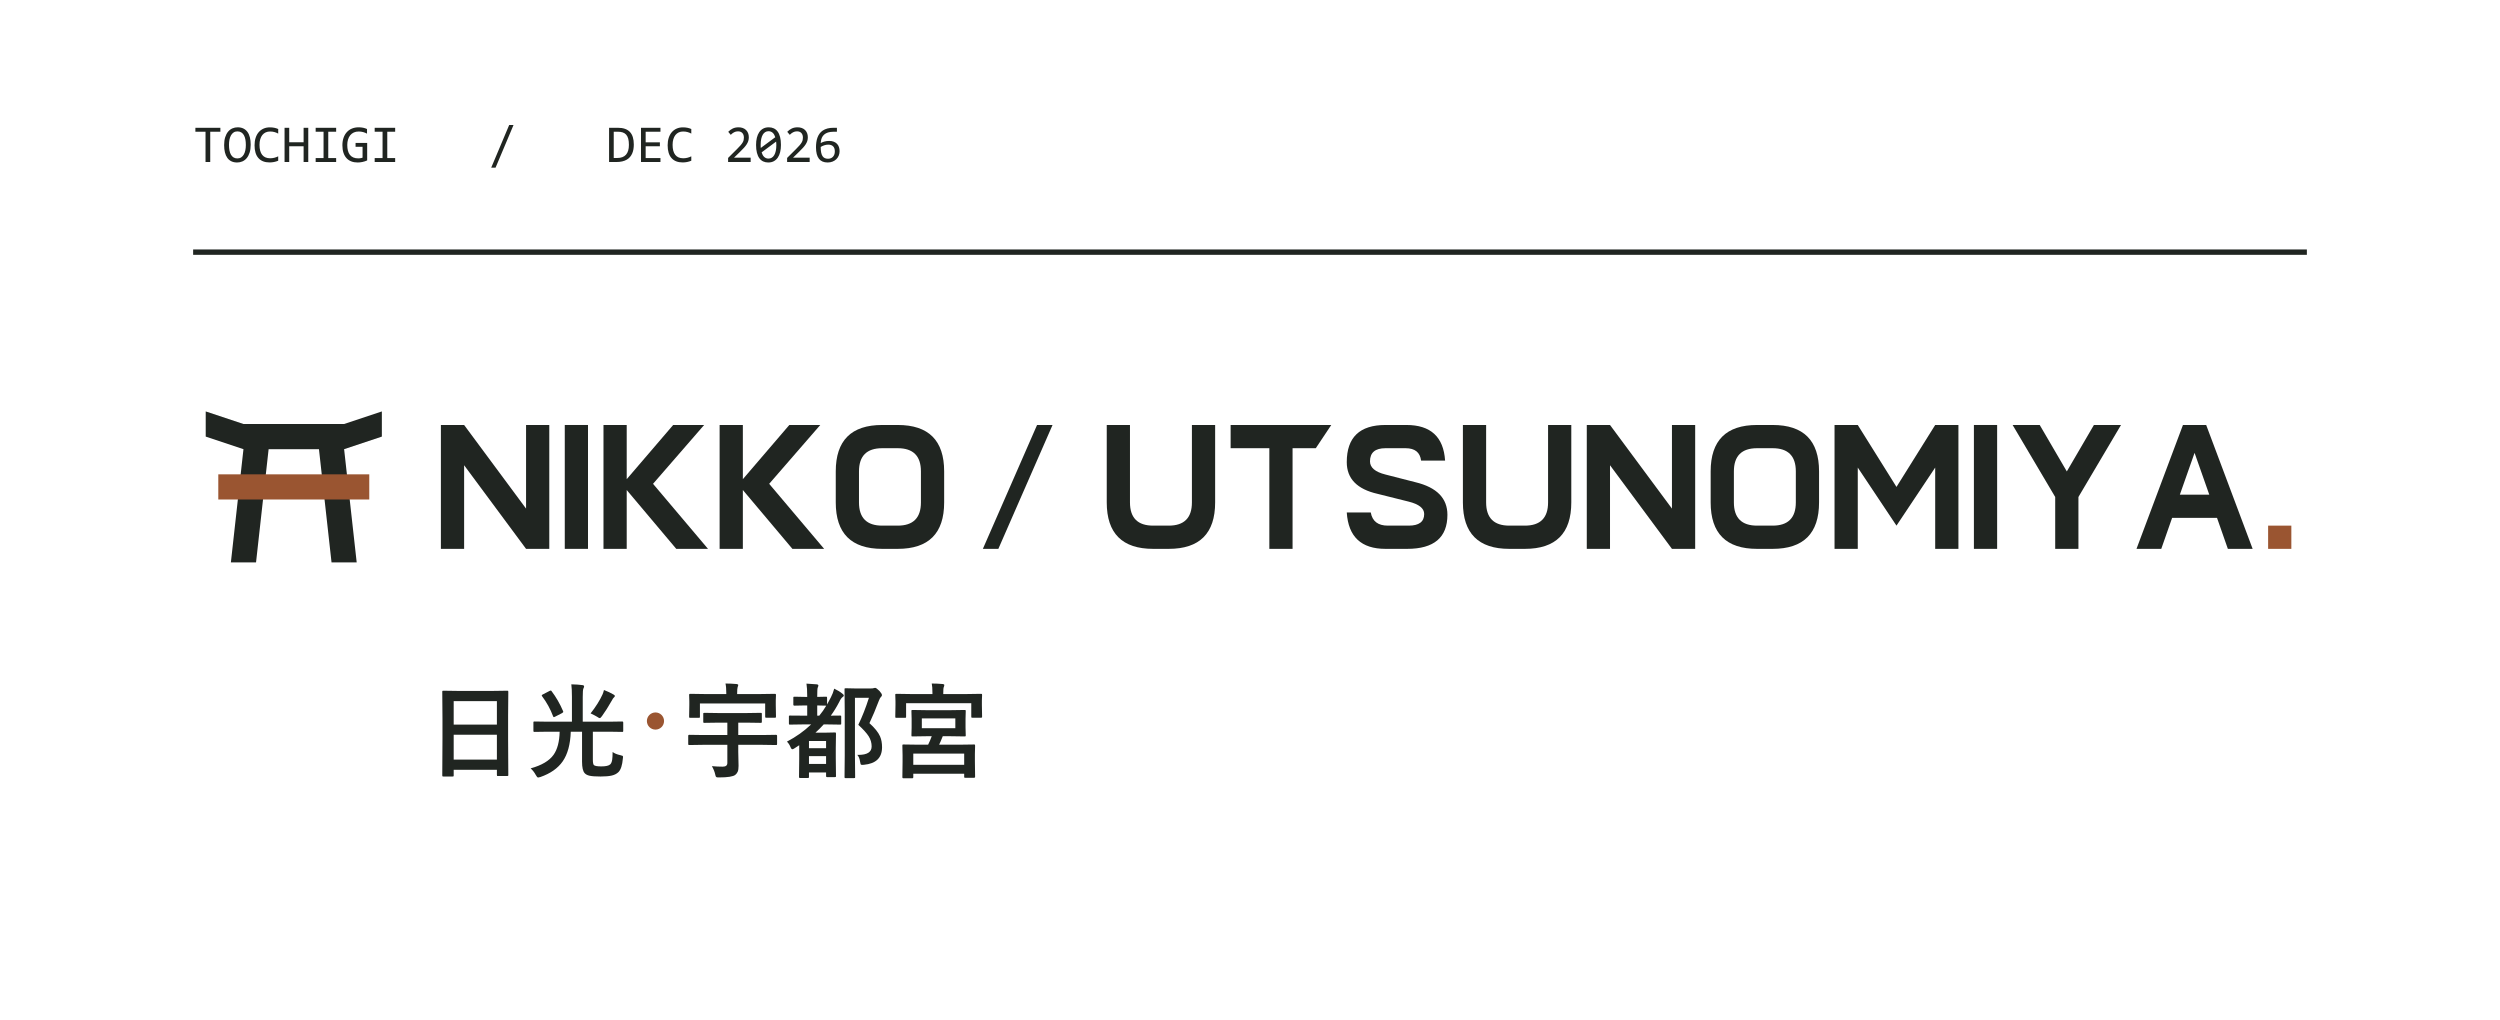
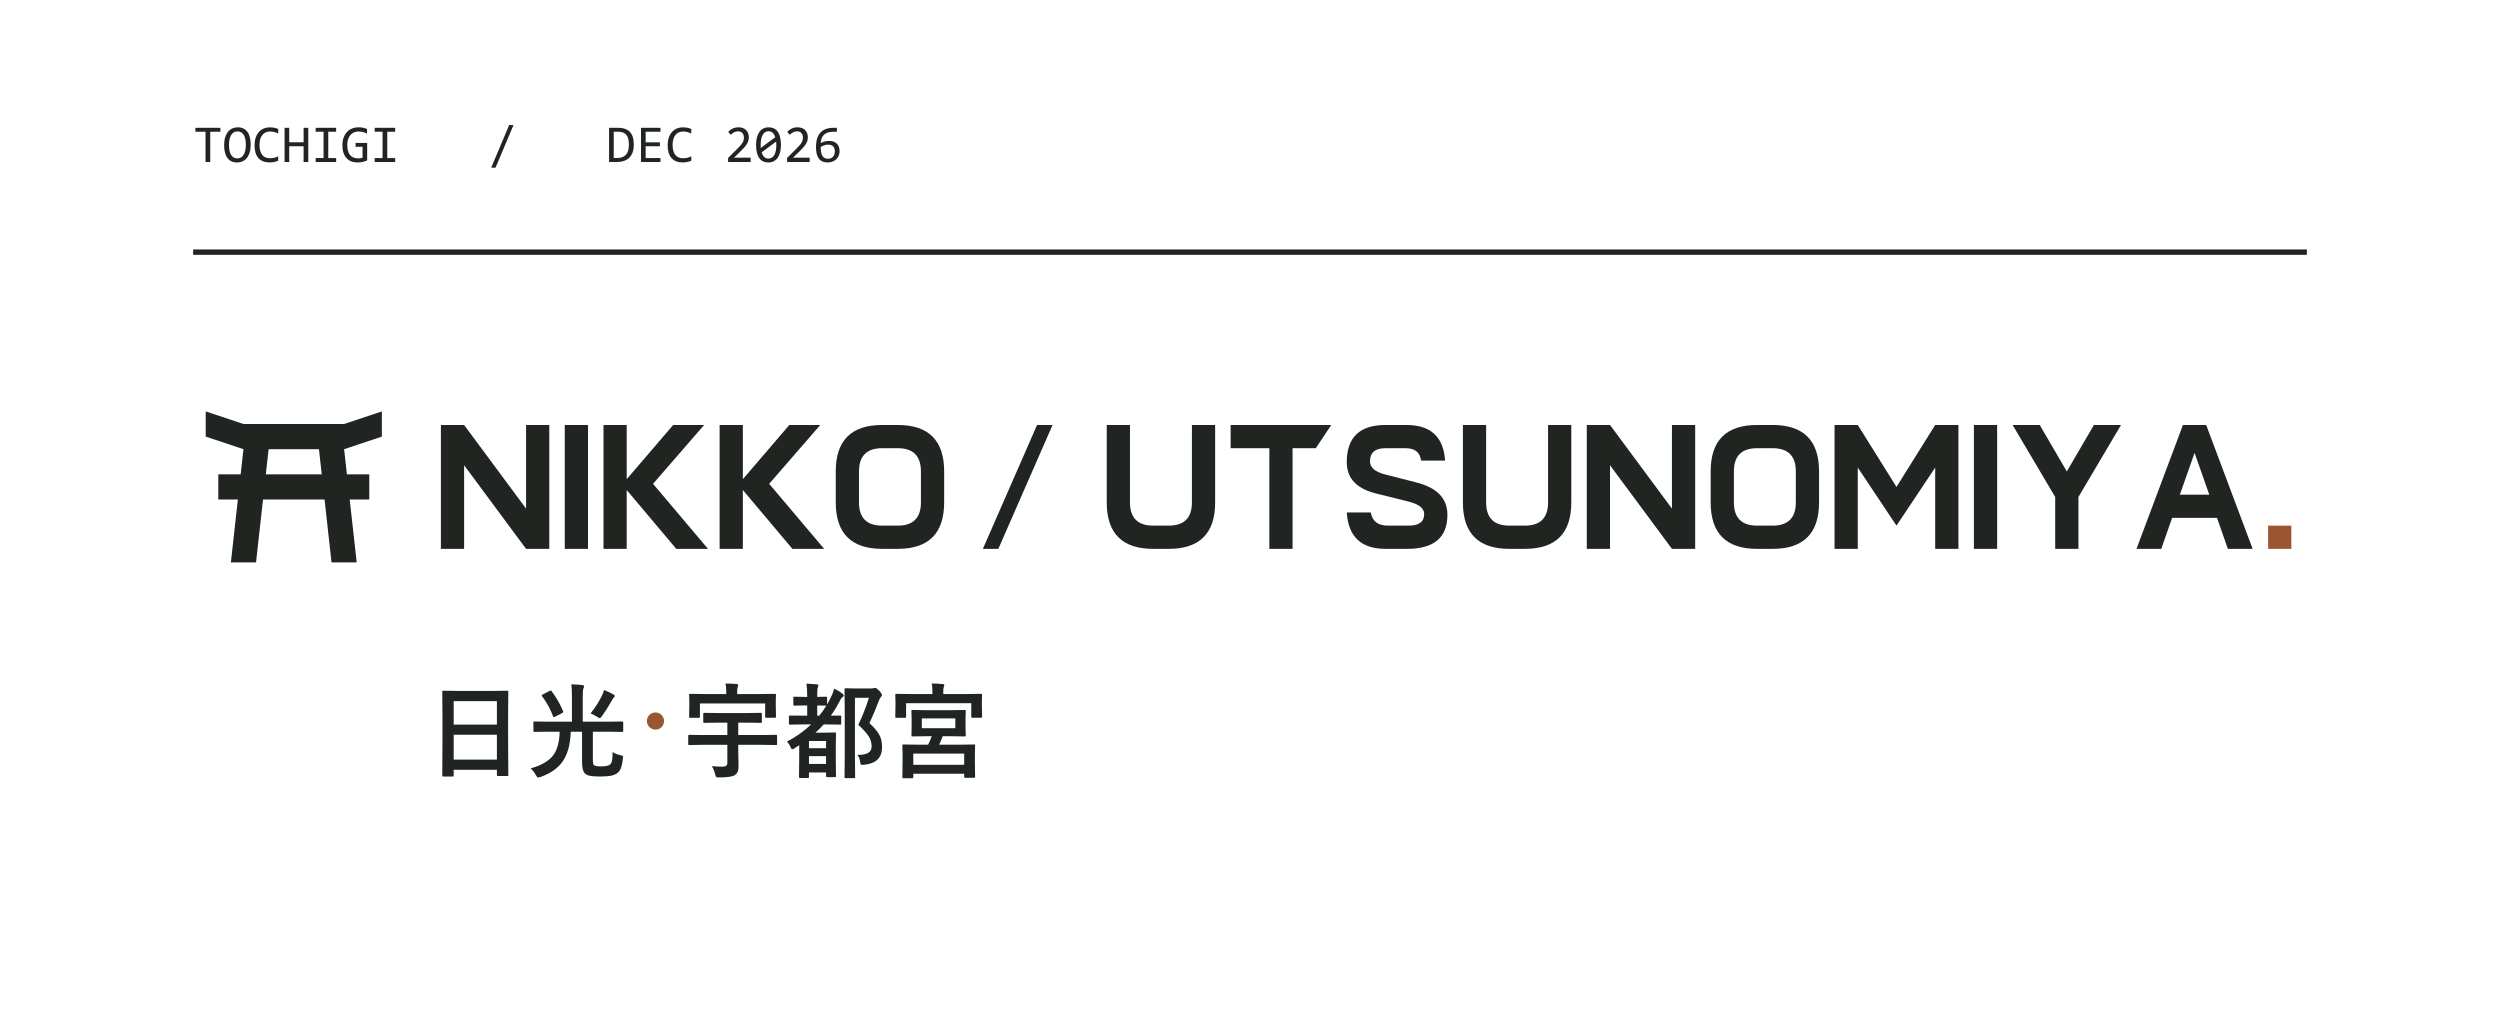
<svg xmlns="http://www.w3.org/2000/svg" width="466" height="190" viewBox="0 0 466 190" role="img">
  <path fill="#202521" fill-rule="nonzero" d="M36.42,23.818L41.078,23.818 41.078,24.56 39.188,24.56 39.188,30.2 38.31,30.2 38.31,24.56 36.42,24.56 36.42,23.818z M44.249,24.492C43.976,24.492 43.74,24.558 43.543,24.69 43.347,24.822 43.185,25.001 43.058,25.227 42.931,25.453 42.836,25.718 42.774,26.023 42.713,26.327 42.682,26.65 42.682,26.992 42.682,27.37 42.711,27.714 42.77,28.025 42.828,28.336 42.92,28.603 43.045,28.825 43.171,29.048 43.333,29.222 43.531,29.346 43.73,29.469 43.969,29.531 44.249,29.531 44.522,29.531 44.758,29.465 44.957,29.333 45.156,29.201 45.319,29.022 45.448,28.796 45.576,28.57 45.672,28.305 45.733,28.003 45.795,27.7 45.826,27.376 45.826,27.031 45.826,26.657 45.798,26.314 45.741,26.003 45.684,25.692 45.592,25.425 45.465,25.2 45.338,24.975 45.174,24.801 44.974,24.678 44.774,24.554 44.532,24.492 44.249,24.492z M44.298,23.73C44.708,23.73 45.065,23.805 45.37,23.955 45.674,24.105 45.927,24.319 46.129,24.597 46.331,24.875 46.481,25.215 46.581,25.615 46.68,26.015 46.729,26.466 46.729,26.968 46.729,27.54 46.662,28.035 46.527,28.452 46.392,28.869 46.209,29.213 45.98,29.485 45.75,29.756 45.482,29.958 45.174,30.09 44.867,30.222 44.542,30.288 44.2,30.288 43.79,30.288 43.433,30.214 43.128,30.066 42.824,29.918 42.572,29.704 42.372,29.424 42.171,29.144 42.022,28.803 41.925,28.401 41.827,27.999 41.778,27.545 41.778,27.041 41.778,26.474 41.845,25.983 41.979,25.566 42.112,25.15 42.293,24.805 42.523,24.533 42.752,24.262 43.02,24.06 43.326,23.928 43.632,23.796 43.956,23.73 44.298,23.73z M50.301,23.74C50.597,23.74 50.872,23.765 51.126,23.816 51.38,23.866 51.624,23.943 51.858,24.048L51.858,24.902C51.627,24.775 51.388,24.678 51.141,24.612 50.893,24.545 50.623,24.512 50.33,24.512 50.031,24.512 49.76,24.568 49.517,24.68 49.275,24.792 49.069,24.955 48.899,25.168 48.73,25.381 48.6,25.642 48.509,25.95 48.418,26.257 48.372,26.608 48.372,27.002 48.372,27.829 48.54,28.452 48.875,28.872 49.21,29.292 49.702,29.502 50.35,29.502 50.623,29.502 50.885,29.47 51.136,29.407 51.386,29.343 51.627,29.254 51.858,29.14L51.858,29.961C51.347,30.172 50.812,30.278 50.252,30.278 49.35,30.278 48.658,30.009 48.174,29.47 47.691,28.931 47.449,28.135 47.449,27.08 47.449,26.569 47.516,26.107 47.649,25.693 47.783,25.28 47.973,24.929 48.221,24.641 48.468,24.353 48.768,24.131 49.119,23.974 49.471,23.818 49.865,23.74 50.301,23.74z M53.042,23.818L53.911,23.818 53.911,26.518 56.592,26.518 56.592,23.818 57.461,23.818 57.461,30.2 56.592,30.2 56.592,27.27 53.911,27.27 53.911,30.2 53.042,30.2 53.042,23.818z M58.84,23.818L62.658,23.818 62.658,24.551 61.188,24.551 61.188,29.458 62.658,29.458 62.658,30.2 58.84,30.2 58.84,29.458 60.31,29.458 60.31,24.551 58.84,24.551 58.84,23.818z M66.85,23.73C67.136,23.73 67.409,23.756 67.667,23.806 67.926,23.856 68.174,23.937 68.412,24.048L68.412,24.912C68.174,24.785 67.93,24.686 67.68,24.617 67.429,24.547 67.156,24.512 66.859,24.512 66.521,24.512 66.22,24.572 65.956,24.692 65.692,24.813 65.47,24.983 65.29,25.202 65.109,25.422 64.971,25.687 64.875,25.996 64.778,26.305 64.73,26.647 64.73,27.021 64.73,27.412 64.77,27.762 64.848,28.071 64.926,28.38 65.048,28.642 65.214,28.857 65.38,29.072 65.592,29.236 65.851,29.35 66.11,29.464 66.42,29.521 66.781,29.521 66.843,29.521 66.91,29.518 66.981,29.512 67.053,29.505 67.125,29.496 67.196,29.485 67.268,29.473 67.337,29.459 67.404,29.443 67.471,29.427 67.53,29.409 67.582,29.389L67.582,27.358 66.278,27.358 66.278,26.64 68.441,26.64 68.441,29.902C68.308,29.964 68.167,30.019 68.019,30.068 67.871,30.117 67.72,30.158 67.565,30.19 67.41,30.223 67.257,30.247 67.104,30.263 66.951,30.28 66.802,30.288 66.659,30.288 66.223,30.288 65.83,30.22 65.48,30.083 65.13,29.946 64.832,29.743 64.586,29.475 64.341,29.206 64.152,28.872 64.02,28.471 63.888,28.071 63.822,27.607 63.822,27.08 63.822,26.556 63.896,26.086 64.042,25.671 64.188,25.256 64.394,24.905 64.66,24.617 64.925,24.328 65.244,24.109 65.617,23.957 65.989,23.806 66.4,23.73 66.85,23.73z M69.84,23.818L73.658,23.818 73.658,24.551 72.188,24.551 72.188,29.458 73.658,29.458 73.658,30.2 69.84,30.2 69.84,29.458 71.31,29.458 71.31,24.551 69.84,24.551 69.84,23.818z M94.911,23.301L95.722,23.301 92.372,31.25 91.562,31.25 94.911,23.301z M114.401,24.551L114.401,29.448 115.051,29.448C116.503,29.448 117.229,28.633 117.229,27.002 117.229,26.549 117.186,26.167 117.102,25.854 117.017,25.542 116.888,25.29 116.716,25.097 116.543,24.905 116.327,24.766 116.066,24.68 115.806,24.594 115.5,24.551 115.148,24.551L114.401,24.551z M113.532,23.818L115.178,23.818C116.174,23.818 116.917,24.075 117.407,24.587 117.897,25.1 118.142,25.884 118.142,26.938 118.142,27.244 118.118,27.537 118.071,27.817 118.024,28.097 117.948,28.358 117.844,28.598 117.74,28.839 117.604,29.058 117.438,29.255 117.272,29.452 117.069,29.621 116.828,29.761 116.587,29.901 116.307,30.009 115.988,30.085 115.669,30.162 115.306,30.2 114.899,30.2L113.532,30.2 113.532,23.818z M119.481,23.818L123.109,23.818 123.109,24.551 120.351,24.551 120.351,26.528 123.002,26.528 123.002,27.261 120.351,27.261 120.351,29.458 123.109,29.458 123.109,30.2 119.481,30.2 119.481,23.818z M127.301,23.74C127.597,23.74 127.872,23.765 128.126,23.816 128.38,23.866 128.624,23.943 128.858,24.048L128.858,24.902C128.627,24.775 128.388,24.678 128.141,24.612 127.893,24.545 127.623,24.512 127.33,24.512 127.031,24.512 126.76,24.568 126.517,24.68 126.275,24.792 126.069,24.955 125.899,25.168 125.73,25.381 125.6,25.642 125.509,25.95 125.418,26.257 125.372,26.608 125.372,27.002 125.372,27.829 125.54,28.452 125.875,28.872 126.21,29.292 126.702,29.502 127.35,29.502 127.623,29.502 127.885,29.47 128.136,29.407 128.386,29.343 128.627,29.254 128.858,29.14L128.858,29.961C128.347,30.172 127.812,30.278 127.252,30.278 126.35,30.278 125.658,30.009 125.174,29.47 124.691,28.931 124.449,28.135 124.449,27.08 124.449,26.569 124.516,26.107 124.649,25.693 124.783,25.28 124.973,24.929 125.221,24.641 125.468,24.353 125.768,24.131 126.119,23.974 126.471,23.818 126.865,23.74 127.301,23.74z M137.671,23.73C137.954,23.73 138.212,23.773 138.445,23.857 138.678,23.942 138.879,24.064 139.048,24.223 139.217,24.383 139.348,24.578 139.441,24.809 139.534,25.04 139.58,25.301 139.58,25.591 139.58,25.835 139.548,26.061 139.482,26.269 139.417,26.478 139.319,26.685 139.187,26.892 139.055,27.099 138.889,27.313 138.689,27.534 138.489,27.755 138.252,27.998 137.979,28.262L136.821,29.389 139.922,29.389 139.922,30.2 135.718,30.2 135.718,29.438 137.368,27.798C137.638,27.531 137.858,27.3 138.027,27.104 138.197,26.909 138.328,26.731 138.423,26.57 138.517,26.408 138.581,26.256 138.613,26.113 138.646,25.97 138.662,25.815 138.662,25.649 138.662,25.493 138.641,25.344 138.599,25.202 138.556,25.061 138.491,24.936 138.403,24.829 138.315,24.721 138.201,24.637 138.062,24.575 137.922,24.513 137.754,24.482 137.559,24.482 137.288,24.482 137.043,24.542 136.821,24.663 136.6,24.783 136.396,24.94 136.211,25.132L135.742,24.57C135.983,24.316 136.261,24.113 136.575,23.96 136.889,23.807 137.254,23.73 137.671,23.73z M144.67,26.391L141.97,28.398C142.019,28.568 142.08,28.724 142.155,28.867 142.23,29.01 142.32,29.133 142.426,29.236 142.532,29.338 142.653,29.418 142.788,29.475 142.923,29.532 143.076,29.56 143.249,29.56 143.47,29.56 143.671,29.507 143.852,29.399 144.033,29.292 144.187,29.132 144.313,28.921 144.44,28.709 144.538,28.446 144.606,28.132 144.675,27.818 144.709,27.454 144.709,27.041 144.709,26.93 144.705,26.82 144.697,26.711 144.689,26.602 144.68,26.496 144.67,26.391z M143.249,24.458C143.028,24.458 142.827,24.512 142.646,24.619 142.465,24.726 142.312,24.887 142.185,25.1 142.058,25.313 141.96,25.577 141.892,25.891 141.823,26.205 141.789,26.569 141.789,26.982 141.789,27.083 141.79,27.184 141.792,27.285 141.793,27.386 141.799,27.484 141.809,27.578L144.509,25.581C144.46,25.415 144.398,25.263 144.323,25.127 144.248,24.99 144.159,24.872 144.055,24.773 143.951,24.673 143.832,24.596 143.698,24.541 143.565,24.485 143.415,24.458 143.249,24.458z M143.298,23.73C143.64,23.73 143.951,23.795 144.23,23.923 144.51,24.052 144.75,24.25 144.948,24.519 145.147,24.787 145.3,25.128 145.407,25.542 145.515,25.955 145.568,26.445 145.568,27.012 145.568,27.5 145.52,27.945 145.422,28.347 145.324,28.749 145.176,29.094 144.978,29.382 144.779,29.67 144.532,29.893 144.238,30.051 143.943,30.209 143.597,30.288 143.2,30.288 142.858,30.288 142.548,30.224 142.268,30.095 141.988,29.966 141.748,29.769 141.55,29.502 141.351,29.235 141.198,28.895 141.091,28.481 140.983,28.068 140.93,27.578 140.93,27.012 140.93,26.523 140.979,26.077 141.079,25.674 141.178,25.27 141.326,24.924 141.523,24.636 141.72,24.348 141.966,24.125 142.263,23.967 142.559,23.809 142.904,23.73 143.298,23.73z M148.671,23.73C148.954,23.73 149.212,23.773 149.445,23.857 149.678,23.942 149.879,24.064 150.048,24.223 150.217,24.383 150.348,24.578 150.441,24.809 150.534,25.04 150.58,25.301 150.58,25.591 150.58,25.835 150.548,26.061 150.482,26.269 150.417,26.478 150.319,26.685 150.187,26.892 150.055,27.099 149.889,27.313 149.689,27.534 149.489,27.755 149.252,27.998 148.979,28.262L147.821,29.389 150.922,29.389 150.922,30.2 146.718,30.2 146.718,29.438 148.368,27.798C148.638,27.531 148.858,27.3 149.027,27.104 149.197,26.909 149.328,26.731 149.423,26.57 149.517,26.408 149.581,26.256 149.613,26.113 149.646,25.97 149.662,25.815 149.662,25.649 149.662,25.493 149.641,25.344 149.599,25.202 149.556,25.061 149.491,24.936 149.403,24.829 149.315,24.721 149.201,24.637 149.062,24.575 148.922,24.513 148.754,24.482 148.559,24.482 148.288,24.482 148.043,24.542 147.821,24.663 147.6,24.783 147.396,24.94 147.211,25.132L146.742,24.57C146.983,24.316 147.261,24.113 147.575,23.96 147.889,23.807 148.254,23.73 148.671,23.73z M154.381,26.958C154.257,26.958 154.132,26.969 154.005,26.992 153.878,27.015 153.753,27.047 153.631,27.087 153.509,27.128 153.393,27.174 153.282,27.226 153.172,27.278 153.071,27.334 152.979,27.392 152.979,27.812 153.009,28.163 153.067,28.445 153.126,28.726 153.213,28.952 153.329,29.121 153.444,29.29 153.587,29.411 153.756,29.482 153.925,29.554 154.12,29.59 154.342,29.59 154.527,29.59 154.697,29.56 154.852,29.499 155.007,29.439 155.14,29.35 155.252,29.233 155.365,29.116 155.453,28.974 155.516,28.806 155.58,28.638 155.611,28.447 155.611,28.232 155.611,28.037 155.588,27.86 155.541,27.702 155.493,27.545 155.419,27.411 155.318,27.302 155.217,27.193 155.09,27.108 154.935,27.048 154.78,26.988 154.596,26.958 154.381,26.958z M155.372,23.818L156.002,23.818 156.002,24.56 155.318,24.56C154.938,24.56 154.607,24.606 154.327,24.697 154.047,24.788 153.813,24.917 153.624,25.083 153.435,25.249 153.29,25.449 153.189,25.683 153.089,25.918 153.025,26.18 152.999,26.47L152.979,26.67C153.185,26.549 153.421,26.452 153.69,26.379 153.958,26.306 154.249,26.269 154.562,26.269 154.884,26.269 155.166,26.317 155.409,26.411 155.651,26.505 155.853,26.636 156.014,26.804 156.175,26.972 156.297,27.173 156.378,27.407 156.459,27.641 156.5,27.899 156.5,28.179 156.5,28.471 156.447,28.747 156.341,29.004 156.236,29.261 156.085,29.485 155.89,29.675 155.694,29.866 155.459,30.015 155.184,30.124 154.909,30.233 154.604,30.288 154.269,30.288 153.917,30.288 153.606,30.232 153.336,30.119 153.066,30.007 152.84,29.835 152.657,29.602 152.475,29.369 152.337,29.075 152.242,28.721 152.148,28.366 152.101,27.946 152.101,27.461 152.101,27.135 152.122,26.819 152.164,26.513 152.206,26.207 152.276,25.919 152.374,25.649 152.472,25.379 152.602,25.132 152.765,24.907 152.927,24.682 153.13,24.49 153.373,24.328 153.615,24.167 153.901,24.042 154.229,23.952 154.558,23.863 154.939,23.818 155.372,23.818z" />
  <path d="M36 47H430" stroke="#202521" />
  <g transform="translate(36 72) scale(1.4432)" fill="#202521">
    <g transform="scale(1.625)">
      <path fill="#202521" d="m1 2 3 1h8l3-1v2l-3 1H4L1 4Zm3 3h2L5 14H3Zm6 0h2l1 9h-2Z" />
-       <path fill="#9a5531" d="M2 7h12v2H2z" />
+       <path fill="#202521" d="M2 7h12v2H2z" />
    </g>
    <path transform="translate(32 5)" fill-rule="evenodd" d="M0 16V0h3l8 10.8V0h3v16h-3L3 5.2V16Z" />
    <path transform="translate(48 5)" fill-rule="evenodd" d="M0 0h3v16H0z" />
    <path transform="translate(53 5)" fill-rule="evenodd" d="M0 0h3v7l6-7h4L6.4 7.6 13.5 16H9.4L3 8.4V16H0Z" />
    <path transform="translate(68 5)" fill-rule="evenodd" d="M0 0h3v7l6-7h4L6.4 7.6 13.5 16H9.4L3 8.4V16H0Z" />
    <path transform="translate(83 5)" fill-rule="evenodd" d="M6 0h2q6 0 6 6v4q0 6-6 6H6q-6 0-6-6V6q0-6 6-6Zm0 3q-3 0-3 3v4q0 3 3 3h2q3 0 3-3V6q0-3-3-3Z" />
    <path transform="translate(102 5)" d="M0 16 7 0h2L2 16Z" />
    <path transform="translate(118 5)" fill-rule="evenodd" d="M0 0h3v10q0 3 3 3h2q3 0 3-3V0h3v10q0 6-6 6H6q-6 0-6-6Z" />
    <path transform="translate(134 5)" fill-rule="evenodd" d="M0 0h13l-2 3H8v13H5V3H0z" />
    <path transform="translate(149 5)" fill-rule="evenodd" d="M12.7 4.6H9.6Q9.4 3 7.6 3H5q-2 0-2 1.7 0 1.2 2 1.7l3.9 1q4.1 1 4.1 4.2 0 4.4-5.2 4.4H5Q.3 16 0 11.3h3.1Q3.4 13 5.3 13H8q2 0 2-1.5 0-1.1-2-1.6l-4-1Q0 8 0 4.8 0 0 5 0h2.7q4.7 0 5 4.6Z" />
    <path transform="translate(164 5)" fill-rule="evenodd" d="M0 0h3v10q0 3 3 3h2q3 0 3-3V0h3v10q0 6-6 6H6q-6 0-6-6Z" />
    <path transform="translate(180 5)" fill-rule="evenodd" d="M0 16V0h3l8 10.8V0h3v16h-3L3 5.2V16Z" />
    <path transform="translate(196 5)" fill-rule="evenodd" d="M6 0h2q6 0 6 6v4q0 6-6 6H6q-6 0-6-6V6q0-6 6-6Zm0 3q-3 0-3 3v4q0 3 3 3h2q3 0 3-3V6q0-3-3-3Z" />
    <path transform="translate(212 5)" fill-rule="evenodd" d="M0 16V0h3l5 8 5-8h3v16h-3V5.5L8 13 3 5.5V16Z" />
    <path transform="translate(230 5)" fill-rule="evenodd" d="M0 0h3v16H0z" />
    <path transform="translate(235 5)" fill-rule="evenodd" d="M0 0h3.5L7 6l3.5-6H14L8.5 9.3V16h-3V9.3Z" />
    <path transform="translate(251 5)" fill-rule="evenodd" d="M0 16 6 0h3l6 16h-3.2l-1.4-4H4.6l-1.4 4ZM5.6 9h3.8L7.5 3.6Z" />
    <rect x="268" y="18" width="3" height="3" fill="#9a5531" />
  </g>
  <g transform="translate(50.18 124)  scale(0.8)">
    <path fill="#202521" fill-rule="nonzero" d="M42.984,16.19L42.984,21.991 53.051,21.991 53.051,16.19 42.984,16.19z M42.984,8.362L42.984,13.835 53.051,13.835 53.051,8.362 42.984,8.362z M40.594,5.936L43.898,5.983 52.137,5.983 55.453,5.936C55.578,5.936 55.652,5.956 55.676,5.995 55.699,6.026 55.711,6.1 55.711,6.217L55.664,11.772 55.664,17.104 55.711,25.542C55.711,25.674 55.695,25.753 55.664,25.776 55.633,25.799 55.562,25.811 55.453,25.811L53.32,25.811C53.188,25.811 53.109,25.796 53.086,25.764 53.062,25.733 53.051,25.659 53.051,25.542L53.051,24.37 42.984,24.37 42.984,25.671C42.984,25.796 42.969,25.87 42.938,25.893 42.906,25.917 42.836,25.928 42.727,25.928L40.582,25.928C40.465,25.928 40.393,25.915 40.365,25.887 40.338,25.86 40.324,25.788 40.324,25.671L40.371,17.128 40.371,12.487 40.324,6.217C40.324,6.085 40.34,6.003 40.371,5.971 40.402,5.948 40.477,5.936 40.594,5.936z M65.602,5.889C65.664,5.889 65.727,5.936 65.789,6.03 66.844,7.421 67.738,8.975 68.473,10.694 68.504,10.78 68.52,10.839 68.52,10.87 68.52,10.932 68.426,11.026 68.238,11.151L66.621,11.983C66.488,12.061 66.395,12.1 66.34,12.1 66.262,12.1 66.195,12.03 66.141,11.889 65.523,10.225 64.668,8.667 63.574,7.214 63.52,7.135 63.492,7.073 63.492,7.026 63.492,6.964 63.578,6.889 63.75,6.803L65.332,5.983C65.457,5.921,65.547,5.889,65.602,5.889z M78,5.772C78.812,6.077 79.57,6.436 80.273,6.85 80.453,6.952 80.543,7.057 80.543,7.167 80.543,7.26 80.465,7.378 80.309,7.518 80.168,7.635 80.023,7.846 79.875,8.151 79.023,9.651 78.246,10.882 77.543,11.842 77.316,12.163 77.141,12.323 77.016,12.323 76.898,12.323 76.707,12.225 76.441,12.03 76.113,11.827 75.594,11.557 74.883,11.221 76.102,9.674 77.031,8.194 77.672,6.78 77.789,6.522 77.898,6.186 78,5.772z M70.395,4.448C71.473,4.471 72.344,4.534 73.008,4.635 73.25,4.659 73.371,4.764 73.371,4.952 73.371,5.061 73.312,5.229 73.195,5.456 73.102,5.667 73.055,6.303 73.055,7.366L73.055,13.155 79.184,13.155 82.254,13.108C82.41,13.108,82.488,13.198,82.488,13.378L82.488,15.253C82.488,15.378 82.477,15.456 82.453,15.487 82.43,15.518 82.363,15.534 82.254,15.534L79.184,15.487 75.41,15.487 75.41,21.967C75.41,22.655 75.488,23.085 75.645,23.257 75.855,23.467 76.434,23.573 77.379,23.573 78.426,23.573 79.121,23.413 79.465,23.092 79.684,22.874 79.832,22.522 79.91,22.038 79.973,21.655 80.008,21.046 80.016,20.21 80.414,20.53 81.02,20.78 81.832,20.96 82.113,21.022 82.281,21.073 82.336,21.112 82.406,21.159 82.441,21.245 82.441,21.37 82.441,21.44 82.43,21.549 82.406,21.698 82.273,23.299 81.922,24.374 81.352,24.921 80.945,25.303 80.43,25.565 79.805,25.706 79.18,25.854 78.305,25.928 77.18,25.928 76.023,25.928 75.172,25.866 74.625,25.741 74.125,25.624 73.754,25.428 73.512,25.155 73.098,24.717 72.891,23.823 72.891,22.471L72.891,15.487 70.266,15.487C70.164,18.44 69.535,20.745 68.379,22.401 67.262,24.01 65.531,25.225 63.188,26.046 62.898,26.124 62.723,26.163 62.66,26.163 62.504,26.163 62.32,25.964 62.109,25.565 61.797,24.979 61.398,24.467 60.914,24.03 63.477,23.327 65.258,22.272 66.258,20.866 67.148,19.608 67.621,17.815 67.676,15.487L64.898,15.487 61.828,15.534C61.695,15.534 61.617,15.514 61.594,15.475 61.57,15.444 61.559,15.37 61.559,15.253L61.559,13.378C61.559,13.245 61.574,13.167 61.605,13.143 61.637,13.12 61.711,13.108 61.828,13.108L64.898,13.155 70.535,13.155 70.535,7.366C70.535,6.163,70.488,5.19,70.395,4.448z" />
    <circle cx="90" cy="13" r="2" fill="#9a5531" />
    <path fill="#202521" fill-rule="nonzero" d="M101.391,11.092L104.59,11.139 111.305,11.139 114.492,11.092C114.633,11.092 114.719,11.108 114.75,11.139 114.773,11.171 114.785,11.245 114.785,11.362L114.785,13.167C114.785,13.292 114.766,13.366 114.727,13.389 114.695,13.413 114.617,13.424 114.492,13.424L111.305,13.378 109.289,13.378 109.289,16.26 114.996,16.26 118.066,16.214C118.246,16.214,118.336,16.292,118.336,16.448L118.336,18.299C118.336,18.432 118.322,18.514 118.295,18.546 118.268,18.577 118.191,18.592 118.066,18.592L114.996,18.546 109.289,18.546 109.289,20.174 109.359,23.444C109.359,24.03 109.297,24.475 109.172,24.78 109.062,25.061 108.867,25.319 108.586,25.553 108.07,25.944 106.824,26.139 104.848,26.139 104.699,26.139 104.602,26.139 104.555,26.139 104.32,26.139 104.168,26.089 104.098,25.987 104.043,25.917 103.98,25.725 103.91,25.413 103.785,24.827 103.531,24.194 103.148,23.514 104.039,23.592 104.879,23.632 105.668,23.632 106.387,23.632 106.746,23.346 106.746,22.776L106.746,18.546 100.957,18.546 97.887,18.592C97.762,18.592 97.688,18.573 97.664,18.534 97.641,18.503 97.629,18.424 97.629,18.299L97.629,16.448C97.629,16.292,97.715,16.214,97.887,16.214L100.957,16.26 106.746,16.26 106.746,13.378 104.59,13.378 101.391,13.424C101.266,13.424 101.191,13.409 101.168,13.378 101.145,13.346 101.133,13.276 101.133,13.167L101.133,11.362C101.133,11.237 101.148,11.159 101.18,11.128 101.211,11.104 101.281,11.092 101.391,11.092z M106.312,4.26C107.133,4.26 107.996,4.299 108.902,4.378 109.16,4.409 109.289,4.491 109.289,4.624 109.289,4.686 109.27,4.764 109.23,4.858 109.184,4.967 109.156,5.042 109.148,5.081 109.07,5.323 109.031,5.803 109.031,6.522L109.031,6.71 114.645,6.71 117.82,6.663C117.992,6.663,118.078,6.741,118.078,6.897L118.031,8.198 118.031,9.276 118.078,11.96C118.078,12.085 118.062,12.163 118.031,12.194 118,12.217 117.93,12.229 117.82,12.229L115.828,12.229C115.695,12.229 115.617,12.21 115.594,12.171 115.57,12.147 115.559,12.077 115.559,11.96L115.559,8.913 100.359,8.913 100.359,11.983C100.359,12.108 100.344,12.186 100.312,12.217 100.281,12.241 100.207,12.253 100.09,12.253L98.098,12.253C97.973,12.253 97.898,12.233 97.875,12.194 97.852,12.171 97.84,12.1 97.84,11.983L97.887,9.276 97.887,8.385 97.84,6.897C97.84,6.741,97.93,6.663,98.109,6.663L101.273,6.71 106.5,6.71 106.5,6.522C106.5,5.546,106.438,4.792,106.312,4.26z M125.766,21.182L125.766,22.999 129.75,22.999 129.75,21.182 125.766,21.182z M125.766,17.655L125.766,19.331 129.75,19.331 129.75,17.655 125.766,17.655z M127.688,9.37L127.688,11.749 128.168,11.749C128.762,11.038,129.305,10.26,129.797,9.417L129.727,9.417 127.688,9.37z M141.176,5.268C141.371,5.268 141.711,5.51 142.195,5.995 142.578,6.424 142.77,6.749 142.77,6.967 142.77,7.124 142.688,7.268 142.523,7.401 142.391,7.51 142.23,7.807 142.043,8.292 141.316,10.214 140.586,11.948 139.852,13.495 141.086,14.604 141.91,15.628 142.324,16.565 142.637,17.276 142.793,18.124 142.793,19.108 142.793,21.569 141.383,22.932 138.562,23.198 138.352,23.214 138.211,23.221 138.141,23.221 137.969,23.221 137.855,23.167 137.801,23.057 137.762,22.979 137.719,22.784 137.672,22.471 137.578,21.776 137.363,21.249 137.027,20.889 137.082,20.889 137.164,20.889 137.273,20.889 139.336,20.889 140.367,20.233 140.367,18.921 140.367,18.077 140.137,17.288 139.676,16.553 139.215,15.827 138.41,14.936 137.262,13.882 138.184,11.975 139.008,9.878 139.734,7.589L136.477,7.589 136.477,21.03 136.523,26.046C136.523,26.171 136.508,26.245 136.477,26.268 136.445,26.292 136.371,26.303 136.254,26.303L134.332,26.303C134.199,26.303 134.117,26.288 134.086,26.257 134.062,26.225 134.051,26.155 134.051,26.046L134.098,21.053 134.098,10.682 134.051,5.632C134.051,5.499 134.066,5.421 134.098,5.397 134.129,5.374 134.207,5.362 134.332,5.362L136.477,5.409 140.191,5.409C140.512,5.409 140.723,5.385 140.824,5.339 140.965,5.292 141.082,5.268 141.176,5.268z M125.18,4.284C125.641,4.299 126.438,4.354 127.57,4.448 127.828,4.479 127.957,4.569 127.957,4.717 127.957,4.827 127.906,4.995 127.805,5.221 127.727,5.378 127.688,6.049 127.688,7.237L127.688,7.378 129.727,7.331C129.852,7.331 129.926,7.346 129.949,7.378 129.973,7.409 129.984,7.483 129.984,7.6L129.984,9.135C130.328,8.534 130.625,7.979 130.875,7.471 131.203,6.839 131.461,6.167 131.648,5.456 132.414,5.815 133.055,6.21 133.57,6.639 133.781,6.796 133.887,6.932 133.887,7.049 133.887,7.182 133.797,7.299 133.617,7.401 133.344,7.596 133.082,7.971 132.832,8.526 132.191,9.753 131.531,10.827 130.852,11.749L132.996,11.725C133.137,11.725 133.219,11.737 133.242,11.76 133.266,11.784 133.277,11.85 133.277,11.96L133.277,13.577C133.277,13.702 133.262,13.776 133.23,13.799 133.199,13.823 133.121,13.835 132.996,13.835L129.938,13.788 129.199,13.788C128.613,14.444,127.973,15.085,127.277,15.71L129.609,15.71 131.766,15.663C131.906,15.663 131.992,15.682 132.023,15.721 132.047,15.753 132.059,15.831 132.059,15.956L132.012,19.237 132.012,21.663 132.059,25.835C132.059,25.944 132.039,26.01 132,26.034 131.969,26.057 131.891,26.069 131.766,26.069L130.008,26.069C129.836,26.069,129.75,25.991,129.75,25.835L129.75,24.991 125.766,24.991 125.766,25.999C125.766,26.132 125.75,26.21 125.719,26.233 125.695,26.257 125.621,26.268 125.496,26.268L123.703,26.268C123.578,26.268 123.504,26.249 123.48,26.21 123.457,26.186 123.445,26.116 123.445,25.999L123.492,21.827 123.492,18.639C123.242,18.819 122.863,19.065 122.355,19.378 122.152,19.51 122.004,19.577 121.91,19.577 121.738,19.577 121.586,19.401 121.453,19.049 121.258,18.565 120.984,18.147 120.633,17.796 122.758,16.686 124.637,15.35 126.27,13.788L124.441,13.788 121.371,13.835C121.238,13.835 121.156,13.819 121.125,13.788 121.102,13.757 121.09,13.686 121.09,13.577L121.09,11.96C121.09,11.842 121.105,11.772 121.137,11.749 121.168,11.733 121.246,11.725 121.371,11.725L124.441,11.749 125.355,11.749 125.355,9.37 124.781,9.37 122.391,9.417C122.211,9.417,122.121,9.339,122.121,9.182L122.121,7.6C122.121,7.467 122.137,7.389 122.168,7.366 122.199,7.342 122.273,7.331 122.391,7.331L124.781,7.378 125.355,7.378 125.355,7.284C125.355,5.956,125.297,4.956,125.18,4.284z M150.07,20.596L150.07,23.198 161.93,23.198 161.93,20.596 150.07,20.596z M152.062,12.393L152.062,14.678 159.867,14.678 159.867,12.393 152.062,12.393z M149.906,10.424L153.047,10.471 158.859,10.471 162.023,10.424C162.156,10.424 162.234,10.44 162.258,10.471 162.281,10.503 162.293,10.577 162.293,10.694L162.246,12.464 162.246,14.538 162.293,16.331C162.293,16.456 162.277,16.53 162.246,16.553 162.215,16.577 162.141,16.589 162.023,16.589L158.859,16.542 156.938,16.542C156.555,17.503,156.273,18.159,156.094,18.51L160.898,18.51 164.238,18.464C164.348,18.464 164.414,18.483 164.438,18.522 164.461,18.553 164.473,18.632 164.473,18.757L164.426,20.667 164.426,22.401 164.473,25.975C164.473,26.139,164.395,26.221,164.238,26.221L162.199,26.221C162.059,26.221 161.977,26.206 161.953,26.174 161.938,26.151 161.93,26.085 161.93,25.975L161.93,25.284 150.07,25.284 150.07,26.081C150.07,26.253,149.992,26.339,149.836,26.339L147.762,26.339C147.605,26.339,147.527,26.253,147.527,26.081L147.574,22.471 147.574,20.983 147.527,18.757C147.527,18.616 147.543,18.53 147.574,18.499 147.598,18.475 147.664,18.464 147.773,18.464L151.102,18.51 153.527,18.51C153.816,17.94,154.098,17.284,154.371,16.542L153.047,16.542 149.906,16.589C149.773,16.589 149.695,16.573 149.672,16.542 149.648,16.51 149.637,16.44 149.637,16.331L149.684,14.538 149.684,12.464 149.637,10.694C149.637,10.561 149.652,10.483 149.684,10.46 149.715,10.436 149.789,10.424 149.906,10.424z M154.371,4.26C155.176,4.26 156.031,4.299 156.938,4.378 157.18,4.401 157.301,4.483 157.301,4.624 157.301,4.694 157.285,4.776 157.254,4.87 157.207,4.995 157.18,5.073 157.172,5.104 157.094,5.26 157.055,5.733 157.055,6.522L157.055,6.71 162.668,6.71 165.809,6.663C165.949,6.663 166.035,6.678 166.066,6.71 166.09,6.741 166.102,6.811 166.102,6.921L166.055,8.198 166.055,9.299 166.102,11.96C166.102,12.085 166.086,12.163 166.055,12.194 166.016,12.217 165.934,12.229 165.809,12.229L163.852,12.229C163.719,12.229 163.641,12.214 163.617,12.182 163.594,12.151 163.582,12.077 163.582,11.96L163.582,8.842 148.395,8.842 148.395,11.983C148.395,12.108 148.379,12.186 148.348,12.217 148.316,12.241 148.246,12.253 148.137,12.253L146.145,12.253C146.012,12.253 145.934,12.237 145.91,12.206 145.887,12.174 145.875,12.1 145.875,11.983L145.922,9.299 145.922,8.385 145.875,6.921C145.875,6.796 145.891,6.721 145.922,6.698 145.953,6.674 146.027,6.663 146.145,6.663L149.309,6.71 154.535,6.71 154.535,6.546C154.535,5.491,154.48,4.729,154.371,4.26z" />
  </g>
</svg>
